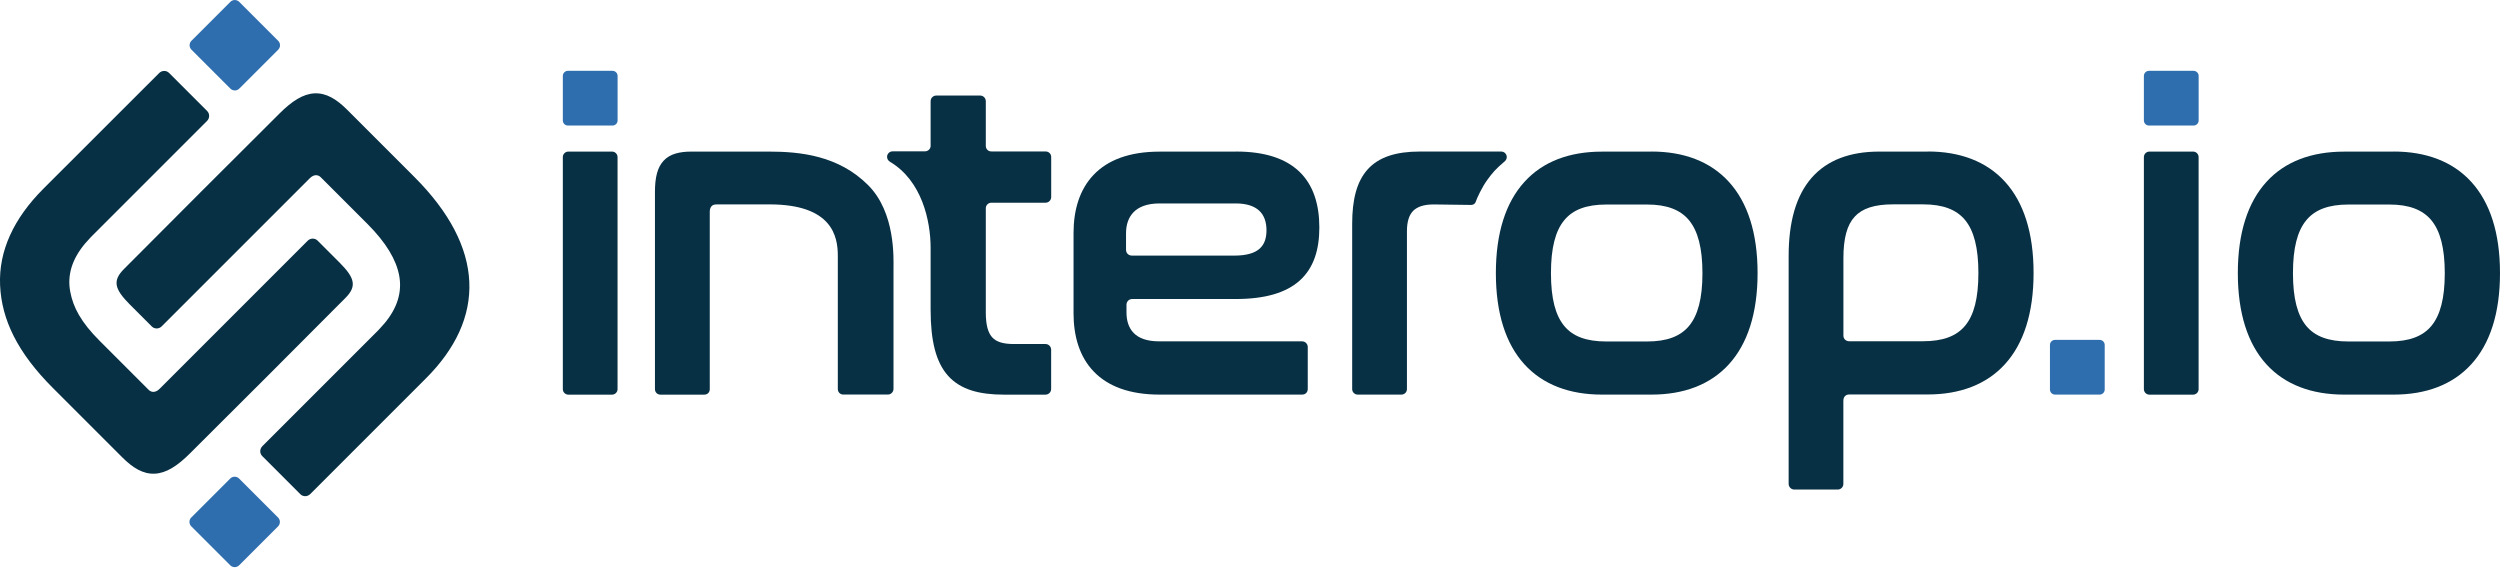
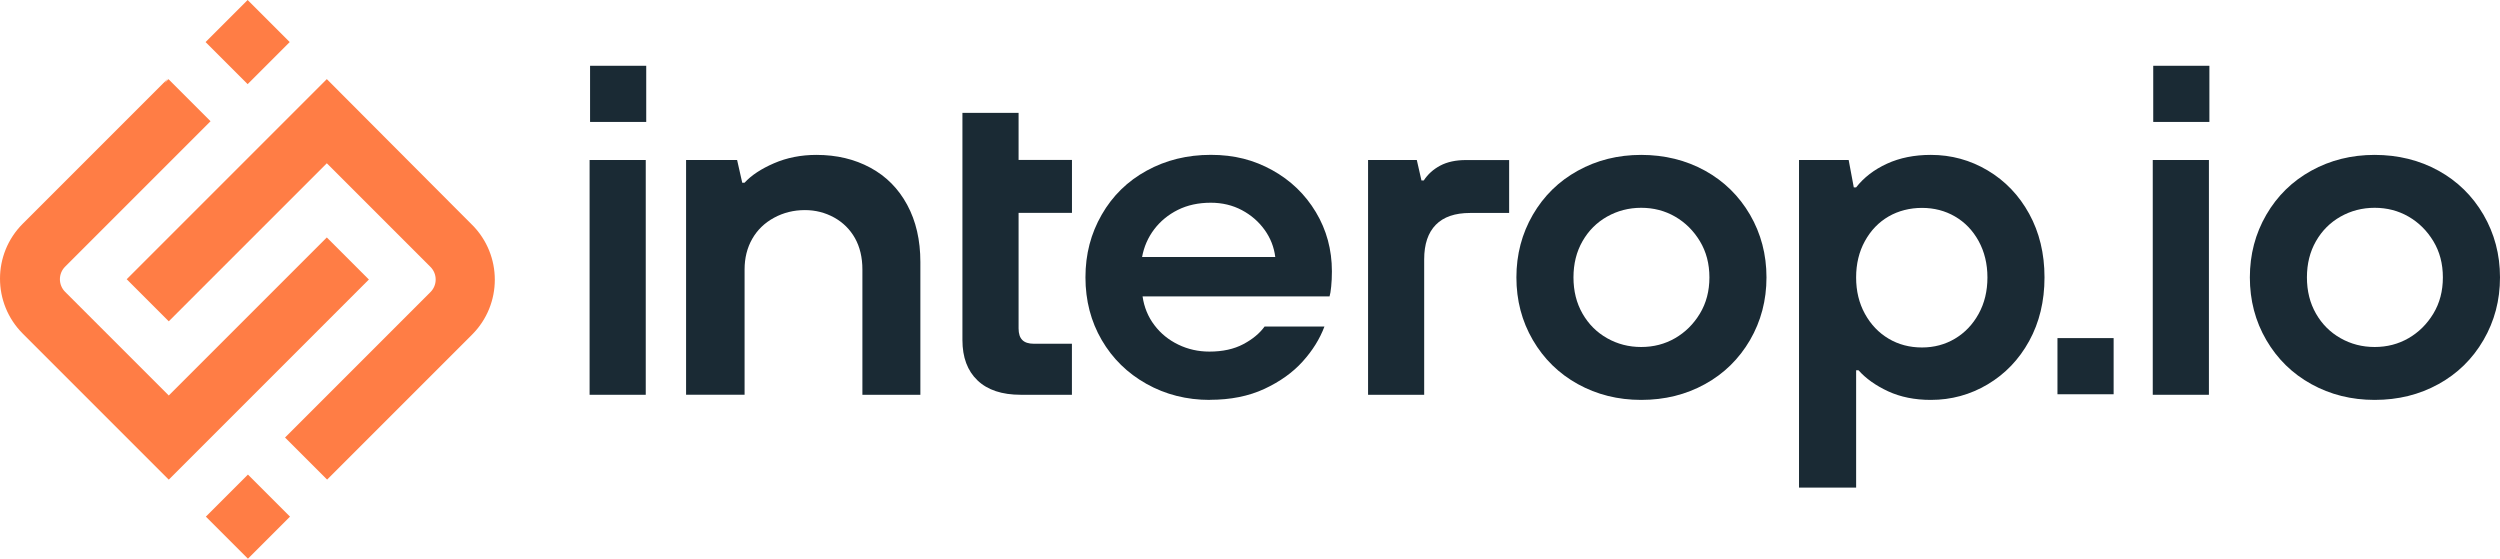
- <svg xmlns="http://www.w3.org/2000/svg" version="1.1" id="Layer_1" x="0px" y="0px" width="5482.1px" height="1243.6px" viewBox="0 0 5482.1 1243.6" style="enable-background:new 0 0 5482.1 1243.6;" xml:space="preserve">
-   <style type="text/css">
- 	.st0{fill:#2F6EAE;}
- 	.st1{fill:#083044;}
- 	.st2{fill-rule:evenodd;clip-rule:evenodd;fill:#083044;}
- </style>
-   <g>
-     <g>
-       <path class="st0" d="M610,89.5L524.6,4.1c-5.4-5.4-14.1-5.4-19.5,0l-85.3,85.3c-5.4,5.4-5.4,14.1,0,19.5l85.4,85.4    c5.4,5.4,14.1,5.4,19.5,0L610,109C615.4,103.6,615.4,94.9,610,89.5z" />
-       <path class="st0" d="M609.7,1134.8l-85.4-85.4c-5.4-5.4-14.1-5.4-19.5,0l-85.3,85.3c-5.4,5.4-5.4,14.1,0,19.5l85.4,85.4    c5.4,5.4,14.1,5.4,19.5,0l85.3-85.3C615.1,1148.8,615.1,1140.1,609.7,1134.8z" />
-       <path class="st1" d="M1029.1,617.8c-3.4-75.2-43.3-152.6-120.6-229.9L761.2,240.6c-23.2-23.2-45.8-37-71.3-35.9    c-25.1,1.1-49.7,16.9-77.1,44.3c-114.5,114.1-227,226.2-341,341c-25.8,25.8-20.4,44.4,13.2,78l47.9,47.9    c5.9,5.9,15.6,5.8,21.7-0.3l324.8-324.8c4.8-4.8,9.4-6.5,13.2-6.6c3.9-0.1,7.7,1.3,11,4.7l102,102c41.3,41.3,63.3,78.9,69.7,113.2    c0.8,4.3,1.4,8.7,1.7,13c2.6,36.3-12.6,71-45.4,104.8c-0.9,0.9-1.7,1.9-2.6,2.8L575.3,978.4c-6,6-6.2,15.8-0.3,21.7l83.6,83.6    c5.9,5.9,15.6,5.8,21.7-0.3L934,829.7C999.1,764.7,1032.5,693.2,1029.1,617.8L1029.1,617.8z" />
-       <path class="st1" d="M0.2,625.7c3.4,75.2,38.1,147.4,115.4,224.7L268,1002.8c23.2,23.2,45.8,37.1,71.3,35.9    c25.1-1.1,49.7-16.9,77.1-44.3c114.5-114.1,227-226.2,341-341c25.8-25.8,20.4-44.4-13.2-78l-47.8-47.8c-5.9-5.9-15.6-5.8-21.7,0.3    L349.9,852.7c-4.8,4.8-9.4,6.5-13.2,6.6c-3.9,0.1-7.7-1.3-11-4.7L218.6,747.5c-41.3-41.3-58.2-73.7-64.6-108    c-0.8-4.3-1.4-8.7-1.7-13c-2.6-36.3,12.6-71,45.4-104.8c0.9-0.9,1.7-1.9,2.6-2.8L454,265.2c6-6,6.2-15.8,0.3-21.7l-83.6-83.6    c-5.9-5.9-15.6-5.8-21.7,0.3L95.2,413.8C30.2,478.8-3.2,550.2,0.2,625.7L0.2,625.7z" />
-     </g>
-     <path class="st2" d="M5249.1,332.5h-109c-70.9,0-129.6,21.5-170.3,66.5c-40.7,44.8-62.6,111.6-62.6,199.9s21.9,155.2,62.6,199.9   c40.9,44.9,99.5,66.5,170.3,66.5h109c70.5,0,129-21.5,170-66.5c40.9-44.8,63-111.6,63-200s-22.1-155.2-63-200   c-40.9-44.9-99.6-66.5-170-66.5V332.5z M5149.9,448.5h89.5c43.3,0,73,11.4,92.2,34.5c19.4,23.5,29.4,60.9,29.4,116.1   c0,55.2-10,92.3-29.4,115.6c-19.1,23-48.9,34.1-92.2,34.1h-89.5c-43.9,0-73.6-11.1-92.6-34.1c-19.3-23.3-29.2-60.3-29.2-115.6   c0-55.2,9.7-92.6,29.2-116.1C5076.3,459.8,5106.1,448.5,5149.9,448.5z" />
-     <path class="st1" d="M4701.2,344.5c0-6.7,5.4-12.1,12.1-12.1h95.8c6.7,0,12.1,5.4,12.1,12.1v508.8c0,6.7-5.4,12.1-12.1,12.1h-95.8   c-6.7,0-12.1-5.4-12.1-12.1V344.5z" />
-     <path class="st2" d="M4227.4,332.4h-106.6c-64,0-114.2,18.7-148.2,57.5c-33.9,38.8-50.4,96.3-50.4,171.6v499.6   c0,6.8,5.6,12.4,12.4,12.4h95.3c6.9,0,12.3-5.6,12.3-12.4V879.3c0-6.8,2.1-9,3.8-10.8c2.5-2.5,5-3.5,10.5-3.5h170.8   c70.4,0,128.9-21.8,169.5-66.7c40.6-44.8,62.5-111.5,62.5-199.8s-21.9-155.2-62.5-199.8c-40.7-44.9-99-66.5-169.5-66.5   L4227.4,332.4z M4042.3,735.8V566.3c0-43.9,8-73,24.7-91.1c16.4-18,43-27.1,84.3-27.1h65.3c43.9,0,73.6,11.4,92.6,34.5   c19.3,23.5,29.1,60.9,29.1,116.1s-9.7,92.3-29.1,115.5c-19,23-48.7,34.1-92.6,34.1h-161.5C4048.2,748.2,4042.3,743.7,4042.3,735.8z   " />
-     <path class="st2" d="M3621.5,332.5h-108.8c-70.8,0-129.4,21.5-170,66.5c-40.7,44.8-62.5,111.6-62.5,199.9s21.8,155.2,62.5,199.9   c40.8,44.9,99.3,66.5,170,66.5h108.8c70.3,0,128.8-21.5,169.7-66.5c40.8-44.8,62.9-111.6,62.9-200s-22.1-155.2-62.9-200   c-40.8-44.9-99.4-66.5-169.7-66.5V332.5z M3522.5,448.5h89.3c43.2,0,72.9,11.4,92,34.5c19.4,23.5,29.4,60.9,29.4,116.1   c0,55.2-10,92.3-29.4,115.6c-19.1,23-48.8,34.1-92,34.1h-89.3c-43.8,0-73.5-11.1-92.4-34.1c-19.3-23.3-29.1-60.3-29.1-115.6   c0-55.2,9.7-92.6,29.1-116.1C3449,459.8,3478.7,448.5,3522.5,448.5z" />
-     <path class="st2" d="M3300.3,353.2c8-7.7,2.6-20.9-8.3-20.9h-178.5c-52.1,0-90,12-114.4,39.1c-24.3,27-34,67-34,119.7v362.1   c0,6.9,5.6,12.1,12.1,12.1h95.9c6.9,0,12.1-5.6,12.1-12.1V506.8c0-21.4,5-35.7,13.7-44.5c8.9-8.8,23-14,45-14l82.1,1.1   c4.1,0,8.4-2.4,9.7-6.1c3-9.2,14.8-34.1,26-49.2C3272.9,378.9,3279.2,371,3300.3,353.2z" />
-     <path class="st2" d="M2710.6,332.5h-167.9c-66.2,0-113.8,18.5-144.6,50.9c-30.8,32.2-44,77.2-44,127.4V687   c0,50.2,13.1,95.2,44,127.4c30.8,32.4,78.4,50.9,144.6,50.9c0,0,304.8,0,312.6,0s12.4-5.6,12.4-12.4v-92c0-6.8-5.6-12.4-12.4-12.4   h-313.5c-27.1,0-44.7-7.1-55.5-18c-10.8-10.8-16.1-26.4-16.1-45.5v-17c0-5.6,4.4-12.3,12.6-12.3h226.6c64.7,0,110.9-13.6,141-40.8   c30.3-27.4,42.7-67.2,42.7-116c0-51.2-13.4-93.3-43.8-122.5c-30.4-29.1-76.4-44.1-138.9-44.1L2710.6,332.5z M2469.2,547.8v-36   c0-19,5.3-35.1,16.7-46.7c11.3-11.4,29.4-19,56.8-19h166.9c24.6,0,41.2,6.1,51.8,16c10.4,9.8,15.8,24.3,15.8,42.7   s-4.9,31.5-15.3,40.7c-10.6,9.3-28,15-55.4,15h-224.2c-7.3,0-13.1-5.1-13.1-13V547.8z" />
-     <path class="st2" d="M1945.2,344c0-6.9,5.6-12.1,12.1-12.1h70.5c6.3,0,11.7-4,12.8-10.3c0-0.7,0.1-1.4,0.1-2.1v-81.8c0,0,0-0.7,0-1   v-14.8c0-6.9,5.6-12.4,12.4-12.4h96.2c6.9,0,12.4,5.6,12.4,12.4v97.8c0,6.7,4.7,12.4,12.4,12.4h118.6c6.8,0,12.4,5.1,12.4,12v88   c0,6.9-5.6,12.4-12.4,12.4h-118.6c-7,0-12.4,5.4-12.4,12.4V685c0,28.3,5.1,45.1,14.3,55c9,9.7,23.7,14.4,47.4,14.4h69.2   c6.9,0,12.4,5.6,12.4,12.4V853c0,6.9-5.6,12.4-12.4,12.4h-90.8c-54.2,0-95.3-10.9-122.6-41.1c-27-30-38.5-77.1-38.5-145.2V543.7   c0-59.7-19.2-147.4-89.2-189C1947.1,352,1945.2,347.8,1945.2,344z" />
-     <path class="st1" d="M1685.6,332.4c-69.3,0-168.8,0-168.8,0c-26.7,0-47.6,5-61.6,20c-13.8,14.8-19,37.5-19,68.3v432.6   c0,6.8,5.2,12.1,12.1,12.1h95.8c7.2,0,12.3-4.9,12.3-12.1V463.8c0-5.3,1.9-9.6,4.1-11.8s4.7-3.8,12.1-3.8h114.8   c137.2,0,149.8,69.9,149.8,112.6s0,292.3,0,292.3c0,6.8,5.2,12.1,12.1,12.1h97.6c6.8,0,12.4-5.6,12.4-12.4V589   c0-22.5,4.7-122.7-55.7-183.1C1838.6,341,1754.9,332.4,1685.6,332.4z" />
-     <path class="st1" d="M1234.2,344.5c0-6.7,5.4-12.1,12.1-12.1h95.8c6.7,0,12.1,5.4,12.1,12.1v508.8c0,6.7-5.4,12.1-12.1,12.1h-95.8   c-6.7,0-12.1-5.4-12.1-12.1V344.5z" />
-     <path class="st0" d="M4701.2,166.5c0-6.2,5-11.2,11.2-11.2h97.7c6.2,0,11.2,5,11.2,11.2v97.6c0,6.2-5,11.2-11.2,11.2h-97.7   c-6.2,0-11.2-5-11.2-11.2V166.5z" />
-     <path class="st0" d="M1234.2,166.5c0-6.2,5-11.2,11.2-11.2h97.7c6.2,0,11.2,5,11.2,11.2v97.6c0,6.2-5,11.2-11.2,11.2h-97.7   c-6.2,0-11.2-5-11.2-11.2V166.5z" />
-     <path class="st0" d="M4495.2,756.5c0-6.2,5-11.2,11.2-11.2h97.7c6.2,0,11.2,5,11.2,11.2v97.6c0,6.2-5,11.2-11.2,11.2h-97.7   c-6.2,0-11.2-5-11.2-11.2V756.5z" />
+ <svg xmlns="http://www.w3.org/2000/svg" xmlns:xlink="http://www.w3.org/1999/xlink" id="Layer_1" data-name="Layer 1" viewBox="0 0 864 193.09">
+   <g id="type">
+     <path id="type_CompoundPathItem_" data-name="type &amp;lt;CompoundPathItem&amp;gt;" d="m203.928,42.14v-19.408h19.409v19.408h-19.409Zm-.165,94.297V55.299h19.408v81.138h-19.408Z" style="fill: #1a2a34; stroke-width: 0px;" />
+     <a xlink:href="84.958431372549">
+       <path id="type_PathItem_" data-name="type &amp;lt;PathItem&amp;gt;" d="m237.108,136.437V55.299h17.639l1.77,7.853h.793c2.348-2.562,5.753-4.811,10.183-6.728,4.431-1.918,9.324-2.893,14.681-2.893,6.943,0,13.143,1.471,18.599,4.414,5.455,2.943,9.704,7.208,12.746,12.829,3.042,5.621,4.562,12.217,4.562,19.805v45.859h-20.036v-43.297c0-4.167-.86-7.77-2.563-10.829-1.719-3.042-4.116-5.423-7.207-7.142-3.108-1.703-6.464-2.562-10.101-2.562-3.852,0-7.407.876-10.663,2.645-3.257,1.769-5.769,4.199-7.539,7.291-1.769,3.108-2.645,6.629-2.645,10.58v43.297h-20.201l-.017.016Z" style="fill: #1a2a34; stroke-width: 0px;" />
+     </a>
+     <a xlink:href="84.958431372549">
+       <path id="type_PathItem_-2" data-name="type &amp;lt;PathItem&amp;gt;" d="m352.815,136.437c-6.53,0-11.523-1.653-14.994-4.975-3.472-3.307-5.207-7.969-5.207-13.953V38.999h19.408v16.284h18.45v18.284h-18.45v39.925c0,1.818.43,3.157,1.289,4.017.86.86,2.183,1.289,4.001,1.289h13.143v17.639h-17.639Z" style="fill: #1a2a34; stroke-width: 0px;" />
+     </a>
+     <path id="type_CompoundPathItem_-2" data-name="type &amp;lt;CompoundPathItem&amp;gt;" d="m418.116,138.207c-8.018,0-15.309-1.852-21.888-5.539-6.58-3.686-11.738-8.745-15.474-15.159-3.737-6.415-5.621-13.639-5.621-21.657s1.868-15.126,5.621-21.656c3.736-6.514,8.927-11.605,15.556-15.226,6.63-3.637,14.003-5.455,22.137-5.455s14.878,1.769,21.243,5.29c6.365,3.521,11.391,8.365,15.077,14.515,3.687,6.15,5.539,12.961,5.539,20.45,0,1.917-.083,3.686-.249,5.29-.165,1.604-.347,2.728-.562,3.373h-64.623c.529,3.737,1.901,7.059,4.084,9.936,2.182,2.893,4.943,5.125,8.266,6.728,3.306,1.604,6.894,2.414,10.746,2.414,4.596,0,8.497-.86,11.704-2.563,3.208-1.703,5.67-3.736,7.373-6.1h20.682c-1.604,4.282-4.117,8.316-7.539,12.101-3.422,3.803-7.836,6.943-13.225,9.457-5.406,2.513-11.689,3.769-18.846,3.769v.033Zm22.616-49.398c-.43-3.422-1.653-6.546-3.687-9.373-2.033-2.827-4.645-5.108-7.852-6.811-3.208-1.703-6.795-2.563-10.746-2.563-4.282,0-8.068.827-11.391,2.48-3.306,1.653-6.034,3.901-8.183,6.729-2.133,2.827-3.521,6.018-4.166,9.539h46.025Z" style="fill: #1a2a34; stroke-width: 0px;" />
+     <a xlink:href="84.958431372549">
+       <path id="type_PathItem_-3" data-name="type &amp;lt;PathItem&amp;gt;" d="m472.803,136.437V55.299h16.846l1.604,7.059h.81c1.389-2.133,3.29-3.852,5.688-5.125,2.397-1.273,5.373-1.918,8.894-1.918h14.912v18.284h-13.474c-5.24,0-9.192,1.356-11.87,4.083-2.678,2.728-4.017,6.712-4.017,11.952v46.819h-19.408l.016-.017Z" style="fill: #1a2a34; stroke-width: 0px;" />
+     </a>
+     <path id="type_CompoundPathItem_-3" data-name="type &amp;lt;CompoundPathItem&amp;gt;" d="m567.199,138.206c-8.018,0-15.308-1.818-21.888-5.456-6.58-3.637-11.755-8.712-15.556-15.225-3.803-6.514-5.687-13.738-5.687-21.657s1.901-15.126,5.687-21.656c3.785-6.514,8.976-11.605,15.556-15.226,6.58-3.637,13.87-5.455,21.888-5.455s15.474,1.819,22.054,5.455c6.579,3.637,11.754,8.712,15.556,15.226,3.786,6.53,5.687,13.738,5.687,21.656s-1.9,15.127-5.687,21.657c-3.803,6.513-8.977,11.605-15.556,15.225-6.58,3.638-13.92,5.456-22.054,5.456Zm0-18.284c4.282,0,8.184-1.009,11.705-3.042,3.521-2.034,6.381-4.861,8.579-8.497,2.199-3.638,3.29-7.803,3.29-12.515s-1.092-8.877-3.29-12.514c-2.199-3.637-5.058-6.464-8.579-8.497-3.521-2.033-7.44-3.042-11.705-3.042s-8.2,1.025-11.787,3.042c-3.588,2.033-6.415,4.86-8.497,8.497-2.083,3.637-3.124,7.803-3.124,12.514s1.041,8.878,3.124,12.515c2.083,3.637,4.91,6.464,8.497,8.497,3.587,2.033,7.505,3.042,11.787,3.042Z" style="fill: #1a2a34; stroke-width: 0px;" />
+     <path id="type_CompoundPathItem_-4" data-name="type &amp;lt;CompoundPathItem&amp;gt;" d="m621.738,168.509V55.299h17.16l1.77,9.456h.81c2.678-3.422,6.233-6.15,10.663-8.183,4.431-2.033,9.49-3.042,15.16-3.042,7.059,0,13.605,1.785,19.64,5.373,6.034,3.587,10.829,8.58,14.35,14.994,3.521,6.414,5.29,13.738,5.29,21.971s-1.769,15.557-5.29,21.971c-3.521,6.414-8.316,11.407-14.35,14.994-6.035,3.588-12.597,5.373-19.64,5.373-5.555,0-10.482-.992-14.746-2.959-4.282-1.984-7.704-4.415-10.266-7.291h-.81v40.57h-19.723l-.016-.016Zm42.503-48.422c4.166,0,7.968-1.008,11.39-3.042s6.15-4.893,8.184-8.58c2.034-3.686,3.042-7.885,3.042-12.58s-1.025-8.894-3.042-12.581c-2.034-3.687-4.762-6.513-8.184-8.497-3.422-1.984-7.224-2.959-11.39-2.959s-8.133.992-11.539,2.959c-3.422,1.984-6.15,4.811-8.184,8.497-2.033,3.687-3.042,7.886-3.042,12.581s1.009,8.894,3.042,12.58c2.034,3.687,4.762,6.547,8.184,8.58s7.274,3.042,11.539,3.042Z" style="fill: #1a2a34; stroke-width: 0px;" />
+     <a xlink:href="84.958431372549">
+       <path id="type_PathItem_-4" data-name="type &amp;lt;PathItem&amp;gt;" d="m711.06,136.255v-19.408h19.409v19.408h-19.409Z" style="fill: #1a2a34; stroke-width: 0px;" />
+     </a>
+     <path id="type_CompoundPathItem_-5" data-name="type &amp;lt;CompoundPathItem&amp;gt;" d="m744.158,42.14v-19.408h19.409v19.408h-19.409Zm-.165,94.297V55.299h19.408v81.138h-19.408Z" style="fill: #1a2a34; stroke-width: 0px;" />
+     <path id="type_CompoundPathItem_-6" data-name="type &amp;lt;CompoundPathItem&amp;gt;" d="m820.683,138.206c-8.018,0-15.308-1.818-21.888-5.456-6.58-3.637-11.755-8.712-15.556-15.225-3.803-6.514-5.688-13.738-5.688-21.657s1.901-15.126,5.688-21.656c3.785-6.514,8.976-11.605,15.556-15.226,6.58-3.637,13.87-5.455,21.888-5.455s15.474,1.819,22.054,5.455c6.579,3.637,11.754,8.712,15.553,15.226,3.787,6.53,5.71,13.738,5.71,21.656s-1.906,15.127-5.71,21.657c-3.782,6.513-8.974,11.605-15.553,15.225-6.58,3.638-13.92,5.456-22.054,5.456Zm0-18.284c4.282,0,8.184-1.009,11.705-3.042,3.521-2.034,6.381-4.861,8.579-8.497,2.2-3.638,3.29-7.803,3.29-12.515s-1.091-8.877-3.29-12.514c-2.199-3.637-5.058-6.464-8.579-8.497s-7.44-3.042-11.705-3.042-8.2,1.025-11.787,3.042c-3.588,2.033-6.414,4.86-8.497,8.497-2.083,3.637-3.125,7.803-3.125,12.514s1.041,8.878,3.125,12.515c2.083,3.637,4.91,6.464,8.497,8.497,3.587,2.033,7.506,3.042,11.787,3.042Z" style="fill: #1a2a34; stroke-width: 0px;" />
+   </g>
+   <g id="logoMark">
+     <a xlink:href="38.2407843137255">
+       <path id="logoMark_PathItem_" data-name="logoMark &amp;lt;PathItem&amp;gt;" d="m112.946,82.064l-54.62,54.62-35.807-35.807c-2.421-2.42-2.421-6.326,0-8.73l50.247-50.247-14.54-14.54-1.352,1.352,1.152-1.552L7.862,77.323c-10.483,10.483-10.483,27.494,0,37.977l50.464,50.464,69.16-69.161-14.54-14.54Z" style="fill: #ff7d45; stroke-width: 0px;" />
+     </a>
+     <a xlink:href="38.2407843137255">
+       <path id="logoMark_PathItem_-2" data-name="logoMark &amp;lt;PathItem&amp;gt;" d="m85.686,164.011l-14.54,14.54,14.54,14.54,14.54-14.54-14.54-14.54Z" style="fill: #ff7d45; stroke-width: 0px;" />
+     </a>
+     <a xlink:href="38.2407843137255">
+       <path id="logoMark_PathItem_-3" data-name="logoMark &amp;lt;PathItem&amp;gt;" d="m85.587,0l-14.54,14.54,14.54,14.54,14.54-14.54L85.587,0Z" style="fill: #ff7d45; stroke-width: 0px;" />
+     </a>
+     <a xlink:href="38.2407843137255">
+       <path id="logoMark_PathItem_-4" data-name="logoMark &amp;lt;PathItem&amp;gt;" d="m163.161,77.707l-50.213-50.364L43.787,96.504l14.54,14.54,54.62-54.62,35.807,35.807c2.42,2.42,2.42,6.326,0,8.73l-50.247,50.247,14.54,14.54,34.138-34.138,15.959-15.959c10.483-10.483,10.483-27.46.017-37.96h-.017l.017.017Z" style="fill: #ff7d45; stroke-width: 0px;" />
+     </a>
  </g>
</svg>
